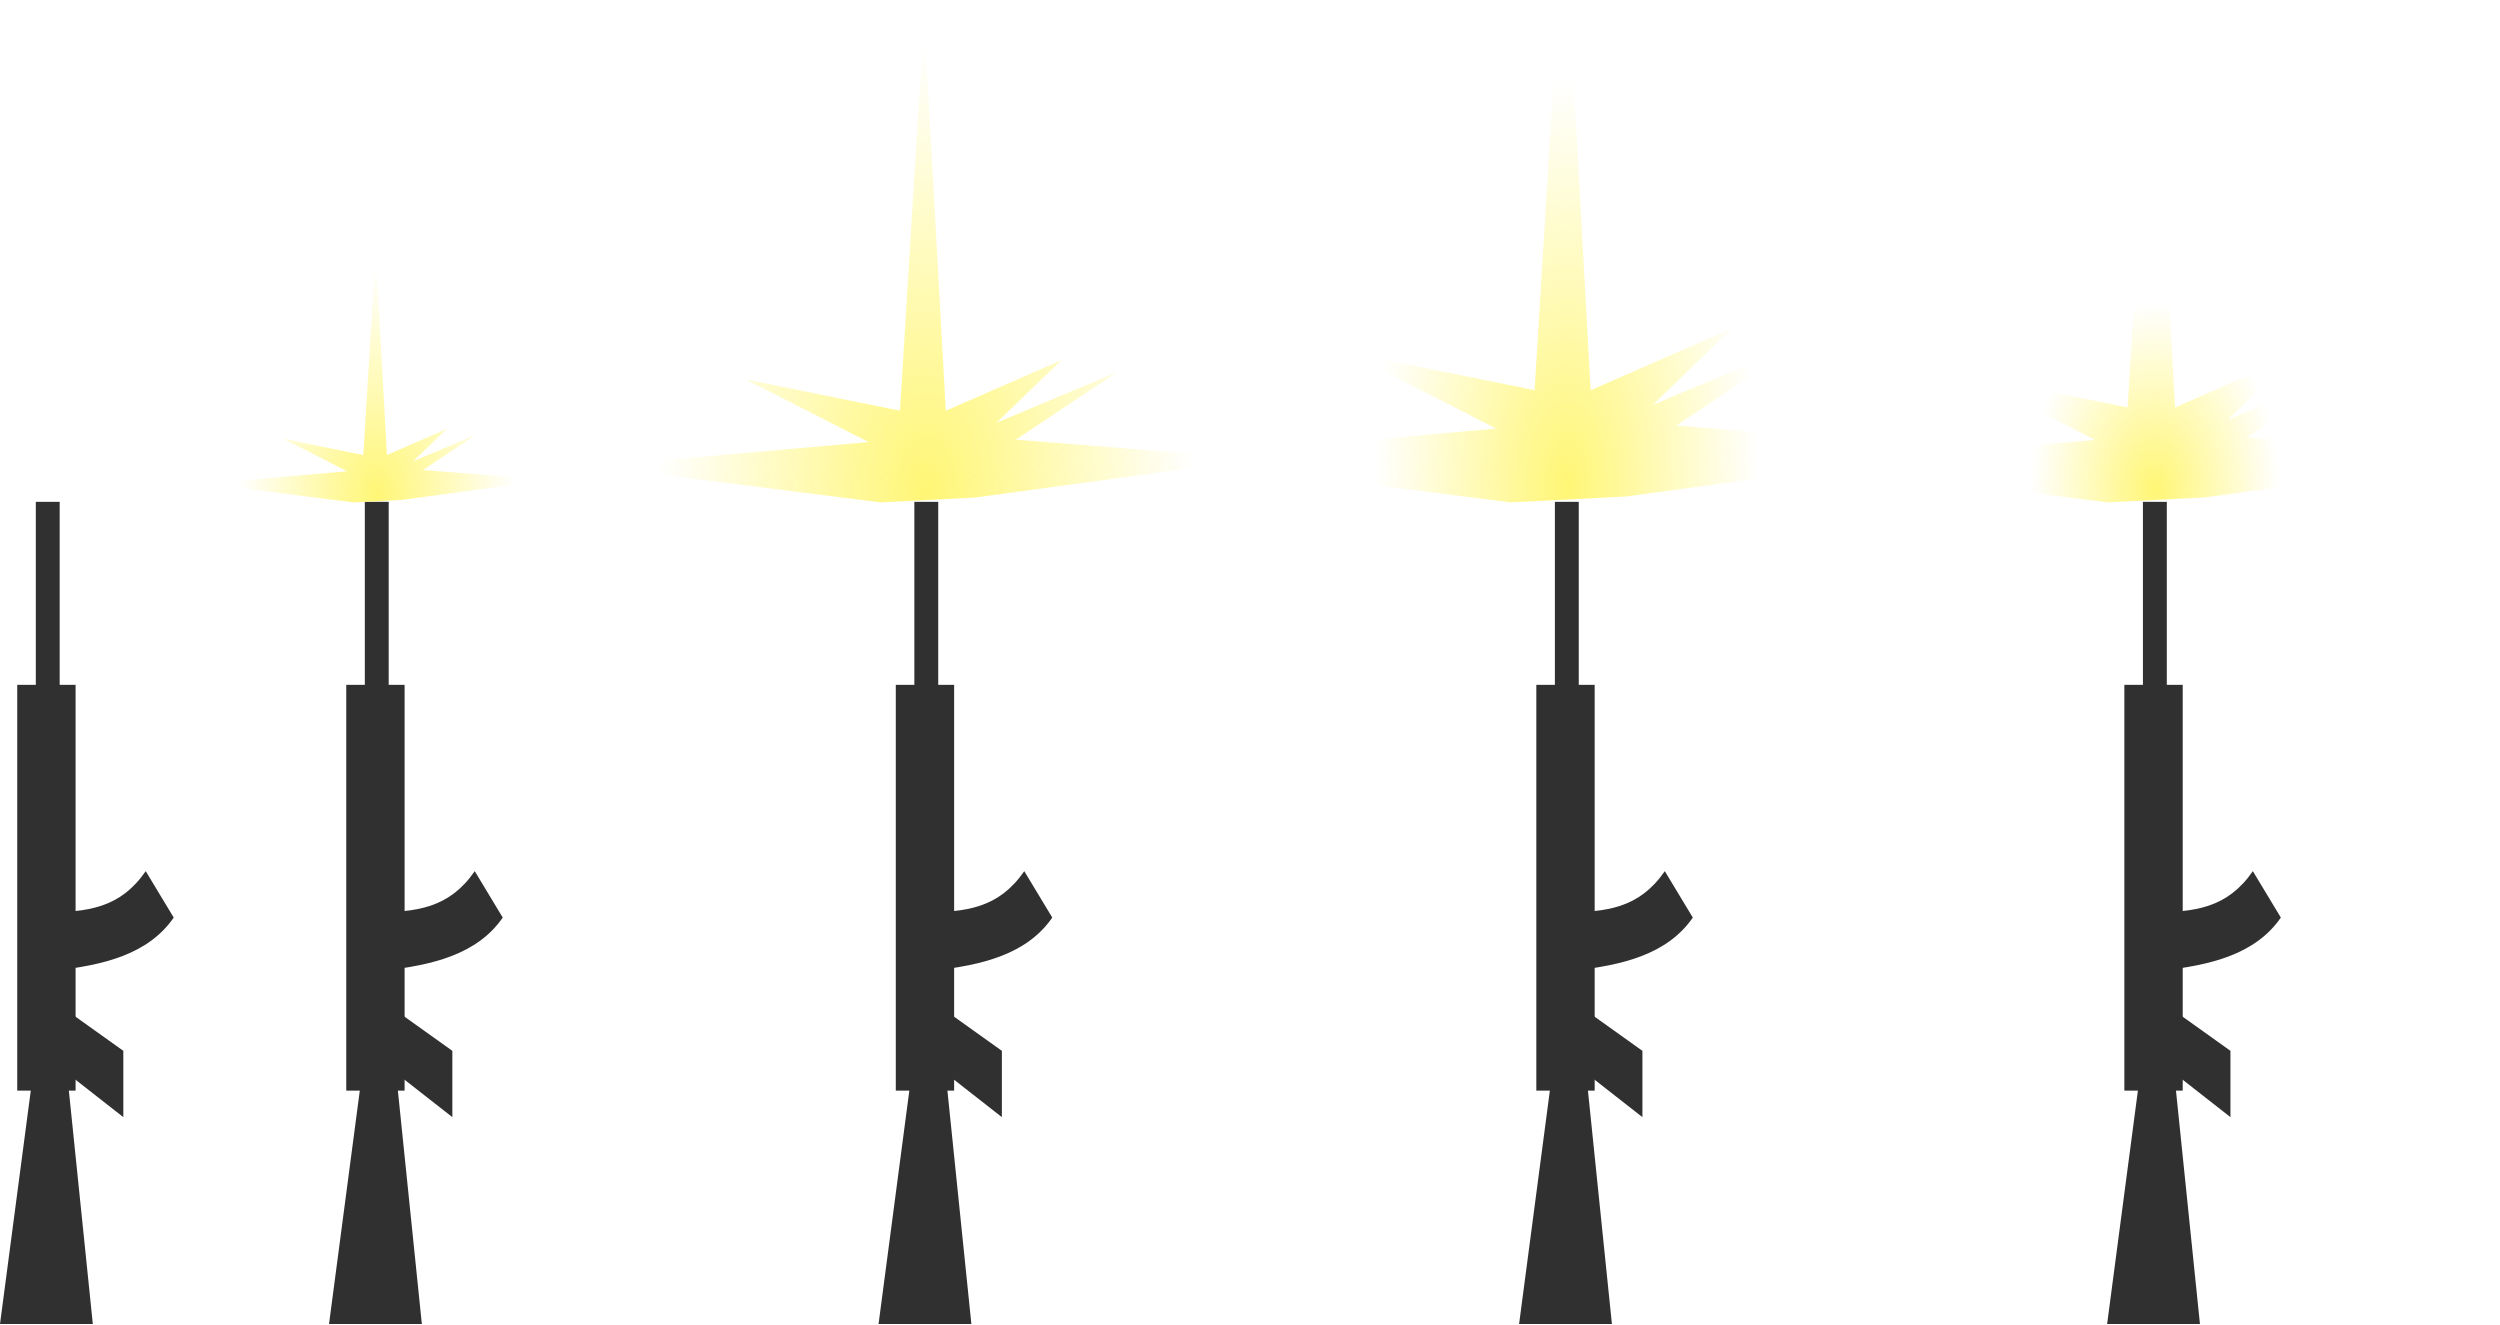
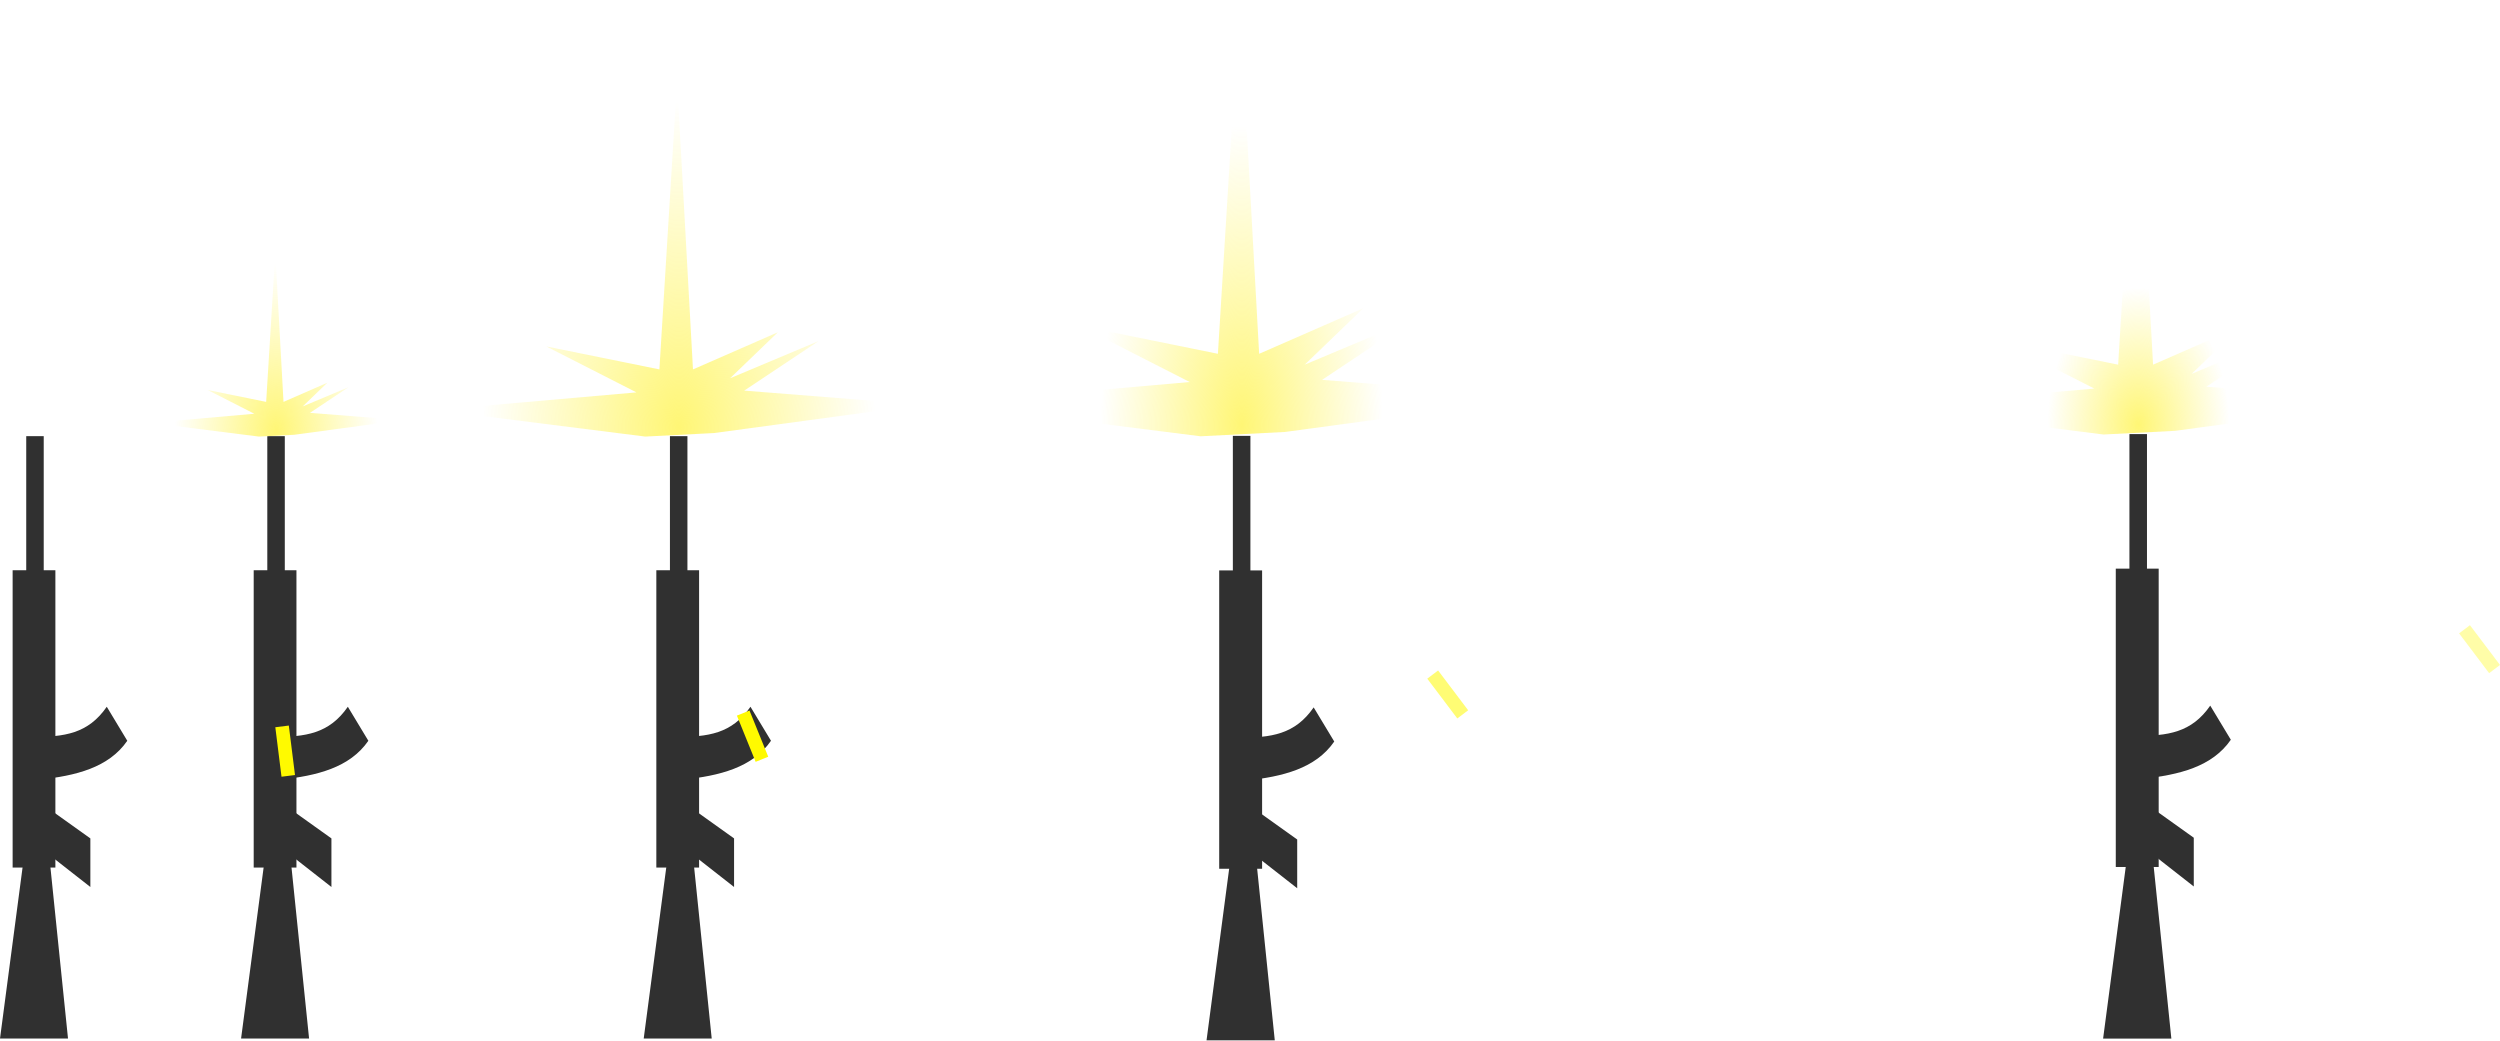
- <svg xmlns="http://www.w3.org/2000/svg" xmlns:xlink="http://www.w3.org/1999/xlink" width="287.965mm" height="152.508mm" viewBox="0 0 1020.349 540.382" id="svg2" version="1.1">
+ <svg xmlns="http://www.w3.org/2000/svg" xmlns:xlink="http://www.w3.org/1999/xlink" width="393.025mm" height="163.555mm" viewBox="0 0 1392.607 579.525" id="svg2" version="1.1">
  <defs id="defs4">
    <linearGradient id="linearGradient4169">
      <stop style="stop-color:#fff675;stop-opacity:1;" offset="0" id="stop4171" />
      <stop style="stop-color:#fff675;stop-opacity:0;" offset="1" id="stop4173" />
    </linearGradient>
    <radialGradient xlink:href="#linearGradient4169" id="radialGradient4175" cx="175.261" cy="620.35" fx="175.261" fy="620.35" r="70.159" gradientTransform="matrix(0.80566,2.5853847e-8,-4.2774595e-8,1.332946,34.06033,-224.6353)" gradientUnits="userSpaceOnUse" />
    <radialGradient xlink:href="#linearGradient4169" id="radialGradient4191" gradientUnits="userSpaceOnUse" gradientTransform="matrix(1.560275,5.0069649e-8,-8.2839082e-8,2.581439,126.0911,-1001.58)" cx="175.261" cy="620.35" fx="175.261" fy="620.35" r="70.159" />
    <radialGradient xlink:href="#linearGradient4169" id="radialGradient4207" gradientUnits="userSpaceOnUse" gradientTransform="matrix(1.115316,0,0,2.36499,465.5038,-868.4354)" cx="175.261" cy="620.35" fx="175.261" fy="620.35" r="70.159" />
    <radialGradient xlink:href="#linearGradient4169" id="radialGradient4223" gradientUnits="userSpaceOnUse" gradientTransform="matrix(0.7202879,4.3015777e-8,-6.4856593e-8,1.086007,774.7371,-74.07063)" cx="175.261" cy="620.35" fx="175.261" fy="620.35" r="70.159" />
  </defs>
-   <g id="layer1" transform="translate(-21.40439,-399.8188)">
+   <g id="layer1" transform="translate(-21.40439,-361.676)">
    <g id="g4148" transform="matrix(0,-0.5357925,0.5357925,0,-312.4197,1008.396)">
      <rect transform="matrix(0,1,-1,0,0,0)" y="-614.173" x="636.179" height="309.107" width="44.447" id="rect4136" style="opacity:1;fill:#303030;fill-opacity:1;fill-rule:nonzero;stroke:none;stroke-width:0.1;stroke-miterlimit:4;stroke-dasharray:none;stroke-dashoffset:0;stroke-opacity:1" />
      <rect y="650.321" x="579.828" height="18.183" width="173.746" id="rect4138" style="opacity:1;fill:#303030;fill-opacity:1;fill-rule:nonzero;stroke:none;stroke-width:0.1;stroke-miterlimit:4;stroke-dasharray:none;stroke-dashoffset:0;stroke-opacity:1" />
      <path id="path4140" d="m 321.229,670.525 -36.365,46.467 50.508,0 30.305,-42.426 z" style="fill:#303030;fill-opacity:1;fill-rule:evenodd;stroke:none;stroke-width:1px;stroke-linecap:butt;stroke-linejoin:miter;stroke-opacity:1" />
      <path id="path4142" d="m 396.485,664.133 c 4.005,37.641 12.39,71.938 40.406,91.244 l 35.355,-21.323 c -28.009,-19.348 -31.515,-44 -31.315,-77.855 l -40.406,-9.918 z" style="fill:#303030;fill-opacity:1;fill-rule:evenodd;stroke:none;stroke-width:1px;stroke-linecap:butt;stroke-linejoin:miter;stroke-opacity:1" />
      <path id="path4146" d="m 311.127,647.291 -183.848,-24.244 0,70.711 186.878,-19.193 z" style="fill:#303030;fill-opacity:1;fill-rule:evenodd;stroke:none;stroke-width:1px;stroke-linecap:butt;stroke-linejoin:miter;stroke-opacity:1" />
    </g>
-     <g transform="matrix(0,-0.5357925,0.5357925,0,-178.134,1008.396)" id="g4155">
-       <rect style="opacity:1;fill:#303030;fill-opacity:1;fill-rule:nonzero;stroke:none;stroke-width:0.1;stroke-miterlimit:4;stroke-dasharray:none;stroke-dashoffset:0;stroke-opacity:1" id="rect4157" width="44.447" height="309.107" x="636.179" y="-614.173" transform="matrix(0,1,-1,0,0,0)" />
-       <rect style="opacity:1;fill:#303030;fill-opacity:1;fill-rule:nonzero;stroke:none;stroke-width:0.1;stroke-miterlimit:4;stroke-dasharray:none;stroke-dashoffset:0;stroke-opacity:1" id="rect4159" width="173.746" height="18.183" x="579.828" y="650.321" />
-       <path style="fill:#303030;fill-opacity:1;fill-rule:evenodd;stroke:none;stroke-width:1px;stroke-linecap:butt;stroke-linejoin:miter;stroke-opacity:1" d="m 321.229,670.525 -36.365,46.467 50.508,0 30.305,-42.426 z" id="path4161" />
-       <path style="fill:#303030;fill-opacity:1;fill-rule:evenodd;stroke:none;stroke-width:1px;stroke-linecap:butt;stroke-linejoin:miter;stroke-opacity:1" d="m 396.485,664.133 c 4.005,37.641 12.39,71.938 40.406,91.244 l 35.355,-21.323 c -28.009,-19.348 -31.515,-44 -31.315,-77.855 l -40.406,-9.918 z" id="path4163" />
-       <path style="fill:#303030;fill-opacity:1;fill-rule:evenodd;stroke:none;stroke-width:1px;stroke-linecap:butt;stroke-linejoin:miter;stroke-opacity:1" d="m 311.127,647.291 -183.848,-24.244 0,70.711 186.878,-19.193 z" id="path4165" />
+     <g id="g4272">
+       <g id="g4182">
+         <g transform="matrix(0,-0.5357925,0.5357925,0,-178.134,1008.396)" id="g4155">
+           <rect style="opacity:1;fill:#303030;fill-opacity:1;fill-rule:nonzero;stroke:none;stroke-width:0.1;stroke-miterlimit:4;stroke-dasharray:none;stroke-dashoffset:0;stroke-opacity:1" id="rect4157" width="44.447" height="309.107" x="636.179" y="-614.173" transform="matrix(0,1,-1,0,0,0)" />
+           <rect style="opacity:1;fill:#303030;fill-opacity:1;fill-rule:nonzero;stroke:none;stroke-width:0.1;stroke-miterlimit:4;stroke-dasharray:none;stroke-dashoffset:0;stroke-opacity:1" id="rect4159" width="173.746" height="18.183" x="579.828" y="650.321" />
+           <path style="fill:#303030;fill-opacity:1;fill-rule:evenodd;stroke:none;stroke-width:1px;stroke-linecap:butt;stroke-linejoin:miter;stroke-opacity:1" d="m 321.229,670.525 -36.365,46.467 50.508,0 30.305,-42.426 z" id="path4161" />
+           <path style="fill:#303030;fill-opacity:1;fill-rule:evenodd;stroke:none;stroke-width:1px;stroke-linecap:butt;stroke-linejoin:miter;stroke-opacity:1" d="m 396.485,664.133 c 4.005,37.641 12.39,71.938 40.406,91.244 l 35.355,-21.323 c -28.009,-19.348 -31.515,-44 -31.315,-77.855 l -40.406,-9.918 z" id="path4163" />
+           <path style="fill:#303030;fill-opacity:1;fill-rule:evenodd;stroke:none;stroke-width:1px;stroke-linecap:butt;stroke-linejoin:miter;stroke-opacity:1" d="m 311.127,647.291 -183.848,-24.244 0,70.711 186.878,-19.193 z" id="path4165" />
+         </g>
+         <path style="fill:url(#radialGradient4175);fill-opacity:1;fill-rule:evenodd;stroke:none;stroke-width:1px;stroke-linecap:butt;stroke-linejoin:miter;stroke-opacity:1" d="m 165.602,604.865 -60.5,-7.626 57.958,-5.084 -25.928,-13.218 32.538,6.609 5.084,-82.869 4.576,82.869 24.403,-10.676 -13.727,13.218 25.42,-10.676 -21.353,14.235 51.349,4.067 -59.991,8.134 z" id="path4167" />
+       </g>
+       <rect style="opacity:1;fill:#fffa00;fill-opacity:1;fill-rule:nonzero;stroke:none;stroke-width:0.1;stroke-miterlimit:4;stroke-dasharray:none;stroke-dashoffset:0;stroke-opacity:1" id="rect4228" width="7.576" height="27.779" x="78.312" y="782.535" transform="matrix(0.9922779,-0.1240347,0.1240347,0.9922779,0,0)" />
    </g>
-     <path style="fill:url(#radialGradient4175);fill-opacity:1;fill-rule:evenodd;stroke:none;stroke-width:1px;stroke-linecap:butt;stroke-linejoin:miter;stroke-opacity:1" d="m 165.602,604.865 -60.5,-7.626 57.958,-5.084 -25.928,-13.218 32.538,6.609 5.084,-82.869 4.576,82.869 24.403,-10.676 -13.727,13.218 25.42,-10.676 -21.353,14.235 51.349,4.067 -59.991,8.134 z" id="path4167" />
-     <g id="g4177" transform="matrix(0,-0.5357925,0.5357925,0,46.15171,1008.396)">
-       <rect transform="matrix(0,1,-1,0,0,0)" y="-614.173" x="636.179" height="309.107" width="44.447" id="rect4179" style="opacity:1;fill:#303030;fill-opacity:1;fill-rule:nonzero;stroke:none;stroke-width:0.1;stroke-miterlimit:4;stroke-dasharray:none;stroke-dashoffset:0;stroke-opacity:1" />
-       <rect y="650.321" x="579.828" height="18.183" width="173.746" id="rect4181" style="opacity:1;fill:#303030;fill-opacity:1;fill-rule:nonzero;stroke:none;stroke-width:0.1;stroke-miterlimit:4;stroke-dasharray:none;stroke-dashoffset:0;stroke-opacity:1" />
-       <path id="path4183" d="m 321.229,670.525 -36.365,46.467 50.508,0 30.305,-42.426 z" style="fill:#303030;fill-opacity:1;fill-rule:evenodd;stroke:none;stroke-width:1px;stroke-linecap:butt;stroke-linejoin:miter;stroke-opacity:1" />
-       <path id="path4185" d="m 396.485,664.133 c 4.005,37.641 12.39,71.938 40.406,91.244 l 35.355,-21.323 c -28.009,-19.348 -31.515,-44 -31.315,-77.855 l -40.406,-9.918 z" style="fill:#303030;fill-opacity:1;fill-rule:evenodd;stroke:none;stroke-width:1px;stroke-linecap:butt;stroke-linejoin:miter;stroke-opacity:1" />
-       <path id="path4187" d="m 311.127,647.291 -183.848,-24.244 0,70.711 186.878,-19.193 z" style="fill:#303030;fill-opacity:1;fill-rule:evenodd;stroke:none;stroke-width:1px;stroke-linecap:butt;stroke-linejoin:miter;stroke-opacity:1" />
+     <g id="g4283">
+       <g id="g4191">
+         <g id="g4177" transform="matrix(0,-0.5357925,0.5357925,0,46.15171,1008.396)">
+           <rect transform="matrix(0,1,-1,0,0,0)" y="-614.173" x="636.179" height="309.107" width="44.447" id="rect4179" style="opacity:1;fill:#303030;fill-opacity:1;fill-rule:nonzero;stroke:none;stroke-width:0.1;stroke-miterlimit:4;stroke-dasharray:none;stroke-dashoffset:0;stroke-opacity:1" />
+           <rect y="650.321" x="579.828" height="18.183" width="173.746" id="rect4181" style="opacity:1;fill:#303030;fill-opacity:1;fill-rule:nonzero;stroke:none;stroke-width:0.1;stroke-miterlimit:4;stroke-dasharray:none;stroke-dashoffset:0;stroke-opacity:1" />
+           <path id="path4183" d="m 321.229,670.525 -36.365,46.467 50.508,0 30.305,-42.426 z" style="fill:#303030;fill-opacity:1;fill-rule:evenodd;stroke:none;stroke-width:1px;stroke-linecap:butt;stroke-linejoin:miter;stroke-opacity:1" />
+           <path id="path4185" d="m 396.485,664.133 c 4.005,37.641 12.39,71.938 40.406,91.244 l 35.355,-21.323 c -28.009,-19.348 -31.515,-44 -31.315,-77.855 l -40.406,-9.918 z" style="fill:#303030;fill-opacity:1;fill-rule:evenodd;stroke:none;stroke-width:1px;stroke-linecap:butt;stroke-linejoin:miter;stroke-opacity:1" />
+           <path id="path4187" d="m 311.127,647.291 -183.848,-24.244 0,70.711 186.878,-19.193 z" style="fill:#303030;fill-opacity:1;fill-rule:evenodd;stroke:none;stroke-width:1px;stroke-linecap:butt;stroke-linejoin:miter;stroke-opacity:1" />
+         </g>
+         <path id="path4189" d="m 380.84,604.865 -117.166,-14.769 112.244,-9.846 -50.214,-25.599 63.014,12.8 9.846,-160.489 8.861,160.489 47.26,-20.676 -26.584,25.599 49.23,-20.676 -41.353,27.569 99.444,7.877 -116.182,15.753 z" style="fill:url(#radialGradient4191);fill-opacity:1;fill-rule:evenodd;stroke:none;stroke-width:1px;stroke-linecap:butt;stroke-linejoin:miter;stroke-opacity:1" />
+       </g>
+       <rect transform="matrix(0.9267777,-0.3756104,0.3756105,0.9267776,0,0)" y="866.859" x="114.686" height="27.779" width="7.576" id="rect4266" style="opacity:1;fill:#fffa00;fill-opacity:1;fill-rule:nonzero;stroke:none;stroke-width:0.1;stroke-miterlimit:4;stroke-dasharray:none;stroke-dashoffset:0;stroke-opacity:1" />
    </g>
-     <path id="path4189" d="m 380.84,604.865 -117.166,-14.769 112.244,-9.846 -50.214,-25.599 63.014,12.8 9.846,-160.489 8.861,160.489 47.26,-20.676 -26.584,25.599 49.23,-20.676 -41.353,27.569 99.444,7.877 -116.182,15.753 z" style="fill:url(#radialGradient4191);fill-opacity:1;fill-rule:evenodd;stroke:none;stroke-width:1px;stroke-linecap:butt;stroke-linejoin:miter;stroke-opacity:1" />
-     <g transform="matrix(0,-0.5357925,0.5357925,0,307.5803,1008.396)" id="g4193">
-       <rect style="opacity:1;fill:#303030;fill-opacity:1;fill-rule:nonzero;stroke:none;stroke-width:0.1;stroke-miterlimit:4;stroke-dasharray:none;stroke-dashoffset:0;stroke-opacity:1" id="rect4195" width="44.447" height="309.107" x="636.179" y="-614.173" transform="matrix(0,1,-1,0,0,0)" />
-       <rect style="opacity:1;fill:#303030;fill-opacity:1;fill-rule:nonzero;stroke:none;stroke-width:0.1;stroke-miterlimit:4;stroke-dasharray:none;stroke-dashoffset:0;stroke-opacity:1" id="rect4197" width="173.746" height="18.183" x="579.828" y="650.321" />
-       <path style="fill:#303030;fill-opacity:1;fill-rule:evenodd;stroke:none;stroke-width:1px;stroke-linecap:butt;stroke-linejoin:miter;stroke-opacity:1" d="m 321.229,670.525 -36.365,46.467 50.508,0 30.305,-42.426 z" id="path4199" />
-       <path style="fill:#303030;fill-opacity:1;fill-rule:evenodd;stroke:none;stroke-width:1px;stroke-linecap:butt;stroke-linejoin:miter;stroke-opacity:1" d="m 396.485,664.133 c 4.005,37.641 12.39,71.938 40.406,91.244 l 35.355,-21.323 c -28.009,-19.348 -31.515,-44 -31.315,-77.855 l -40.406,-9.918 z" id="path4201" />
-       <path style="fill:#303030;fill-opacity:1;fill-rule:evenodd;stroke:none;stroke-width:1px;stroke-linecap:butt;stroke-linejoin:miter;stroke-opacity:1" d="m 311.127,647.291 -183.848,-24.244 0,70.711 186.878,-19.193 z" id="path4203" />
+     <g id="g4294">
+       <g transform="matrix(1.003463,0,0,1.003463,49.86753,-2.255967)" id="g4200">
+         <g transform="matrix(0,-0.5357925,0.5357925,0,307.5803,1008.396)" id="g4193">
+           <rect style="opacity:1;fill:#303030;fill-opacity:1;fill-rule:nonzero;stroke:none;stroke-width:0.1;stroke-miterlimit:4;stroke-dasharray:none;stroke-dashoffset:0;stroke-opacity:1" id="rect4195" width="44.447" height="309.107" x="636.179" y="-614.173" transform="matrix(0,1,-1,0,0,0)" />
+           <rect style="opacity:1;fill:#303030;fill-opacity:1;fill-rule:nonzero;stroke:none;stroke-width:0.1;stroke-miterlimit:4;stroke-dasharray:none;stroke-dashoffset:0;stroke-opacity:1" id="rect4197" width="173.746" height="18.183" x="579.828" y="650.321" />
+           <path style="fill:#303030;fill-opacity:1;fill-rule:evenodd;stroke:none;stroke-width:1px;stroke-linecap:butt;stroke-linejoin:miter;stroke-opacity:1" d="m 321.229,670.525 -36.365,46.467 50.508,0 30.305,-42.426 z" id="path4199" />
+           <path style="fill:#303030;fill-opacity:1;fill-rule:evenodd;stroke:none;stroke-width:1px;stroke-linecap:butt;stroke-linejoin:miter;stroke-opacity:1" d="m 396.485,664.133 c 4.005,37.641 12.39,71.938 40.406,91.244 l 35.355,-21.323 c -28.009,-19.348 -31.515,-44 -31.315,-77.855 l -40.406,-9.918 z" id="path4201" />
+           <path style="fill:#303030;fill-opacity:1;fill-rule:evenodd;stroke:none;stroke-width:1px;stroke-linecap:butt;stroke-linejoin:miter;stroke-opacity:1" d="m 311.127,647.291 -183.848,-24.244 0,70.711 186.878,-19.193 z" id="path4203" />
+         </g>
+         <path style="fill:url(#radialGradient4207);fill-opacity:1;fill-rule:evenodd;stroke:none;stroke-width:1px;stroke-linecap:butt;stroke-linejoin:miter;stroke-opacity:1" d="m 638.082,604.865 -143.385,-18.074 137.361,-12.049 -61.451,-31.328 77.115,15.664 12.049,-196.402 10.844,196.402 57.836,-25.303 -32.533,31.328 60.246,-25.303 -50.607,33.738 121.697,9.639 -142.18,19.279 z" id="path4205" />
+       </g>
+       <rect style="opacity:0.544;fill:#fffa00;fill-opacity:1;fill-rule:nonzero;stroke:none;stroke-width:0.1;stroke-miterlimit:4;stroke-dasharray:none;stroke-dashoffset:0;stroke-opacity:1" id="rect4268" width="7.576" height="27.779" x="205.695" y="1082.343" transform="matrix(0.7979833,-0.6026795,0.6026795,0.7979833,0,0)" />
    </g>
-     <path style="fill:url(#radialGradient4207);fill-opacity:1;fill-rule:evenodd;stroke:none;stroke-width:1px;stroke-linecap:butt;stroke-linejoin:miter;stroke-opacity:1" d="m 638.082,604.865 -143.385,-18.074 137.361,-12.049 -61.451,-31.328 77.115,15.664 12.049,-196.402 10.844,196.402 57.836,-25.303 -32.533,31.328 60.246,-25.303 -50.607,33.738 121.697,9.639 -142.18,19.279 z" id="path4205" />
-     <g id="g4209" transform="matrix(0,-0.5357925,0.5357925,0,547.5803,1008.396)">
-       <rect transform="matrix(0,1,-1,0,0,0)" y="-614.173" x="636.179" height="309.107" width="44.447" id="rect4211" style="opacity:1;fill:#303030;fill-opacity:1;fill-rule:nonzero;stroke:none;stroke-width:0.1;stroke-miterlimit:4;stroke-dasharray:none;stroke-dashoffset:0;stroke-opacity:1" />
-       <rect y="650.321" x="579.828" height="18.183" width="173.746" id="rect4213" style="opacity:1;fill:#303030;fill-opacity:1;fill-rule:nonzero;stroke:none;stroke-width:0.1;stroke-miterlimit:4;stroke-dasharray:none;stroke-dashoffset:0;stroke-opacity:1" />
-       <path id="path4215" d="m 321.229,670.525 -36.365,46.467 50.508,0 30.305,-42.426 z" style="fill:#303030;fill-opacity:1;fill-rule:evenodd;stroke:none;stroke-width:1px;stroke-linecap:butt;stroke-linejoin:miter;stroke-opacity:1" />
-       <path id="path4217" d="m 396.485,664.133 c 4.005,37.641 12.39,71.938 40.406,91.244 l 35.355,-21.323 c -28.009,-19.348 -31.515,-44 -31.315,-77.855 l -40.406,-9.918 z" style="fill:#303030;fill-opacity:1;fill-rule:evenodd;stroke:none;stroke-width:1px;stroke-linecap:butt;stroke-linejoin:miter;stroke-opacity:1" />
-       <path id="path4219" d="m 311.127,647.291 -183.848,-24.244 0,70.711 186.878,-19.193 z" style="fill:#303030;fill-opacity:1;fill-rule:evenodd;stroke:none;stroke-width:1px;stroke-linecap:butt;stroke-linejoin:miter;stroke-opacity:1" />
+     <g id="g4305" transform="translate(0,12.14286)">
+       <g id="g4219" transform="matrix(1.003463,0,0,1.003463,308.4666,-15.38795)">
+         <g id="g4211" transform="matrix(0,-0.5357925,0.5357925,0,547.5803,1008.396)">
+           <rect transform="matrix(0,1,-1,0,0,0)" y="-614.173" x="636.179" height="309.107" width="44.447" id="rect4211" style="opacity:1;fill:#303030;fill-opacity:1;fill-rule:nonzero;stroke:none;stroke-width:0.1;stroke-miterlimit:4;stroke-dasharray:none;stroke-dashoffset:0;stroke-opacity:1" />
+           <rect y="650.321" x="579.828" height="18.183" width="173.746" id="rect4213" style="opacity:1;fill:#303030;fill-opacity:1;fill-rule:nonzero;stroke:none;stroke-width:0.1;stroke-miterlimit:4;stroke-dasharray:none;stroke-dashoffset:0;stroke-opacity:1" />
+           <path id="path4215" d="m 321.229,670.525 -36.365,46.467 50.508,0 30.305,-42.426 z" style="fill:#303030;fill-opacity:1;fill-rule:evenodd;stroke:none;stroke-width:1px;stroke-linecap:butt;stroke-linejoin:miter;stroke-opacity:1" />
+           <path id="path4217" d="m 396.485,664.133 c 4.005,37.641 12.39,71.938 40.406,91.244 l 35.355,-21.323 c -28.009,-19.348 -31.515,-44 -31.315,-77.855 l -40.406,-9.918 z" style="fill:#303030;fill-opacity:1;fill-rule:evenodd;stroke:none;stroke-width:1px;stroke-linecap:butt;stroke-linejoin:miter;stroke-opacity:1" />
+           <path id="path4219" d="m 311.127,647.291 -183.848,-24.244 0,70.711 186.878,-19.193 z" style="fill:#303030;fill-opacity:1;fill-rule:evenodd;stroke:none;stroke-width:1px;stroke-linecap:butt;stroke-linejoin:miter;stroke-opacity:1" />
+         </g>
+         <path id="path4221" d="m 881.593,604.865 -121.395,-15.302 116.295,-10.201 -52.027,-26.523 65.288,13.262 10.201,-166.281 9.181,166.281 48.966,-21.423 -27.543,26.523 51.006,-21.423 -42.845,28.564 103.033,8.161 -120.375,16.322 z" style="fill:url(#radialGradient4223);fill-opacity:1;fill-rule:evenodd;stroke:none;stroke-width:1px;stroke-linecap:butt;stroke-linejoin:miter;stroke-opacity:1" />
+       </g>
+       <rect transform="matrix(0.7979833,-0.6026795,0.6026795,0.7979833,0,0)" y="1398.924" x="686.883" height="27.779" width="7.576" id="rect4270" style="opacity:0.341;fill:#fffa00;fill-opacity:1;fill-rule:nonzero;stroke:none;stroke-width:0.1;stroke-miterlimit:4;stroke-dasharray:none;stroke-dashoffset:0;stroke-opacity:1" />
    </g>
-     <path id="path4221" d="m 881.593,604.865 -121.395,-15.302 116.295,-10.201 -52.027,-26.523 65.288,13.262 10.201,-166.281 9.181,166.281 48.966,-21.423 -27.543,26.523 51.006,-21.423 -42.845,28.564 103.033,8.161 -120.375,16.322 z" style="fill:url(#radialGradient4223);fill-opacity:1;fill-rule:evenodd;stroke:none;stroke-width:1px;stroke-linecap:butt;stroke-linejoin:miter;stroke-opacity:1" />
  </g>
</svg>
